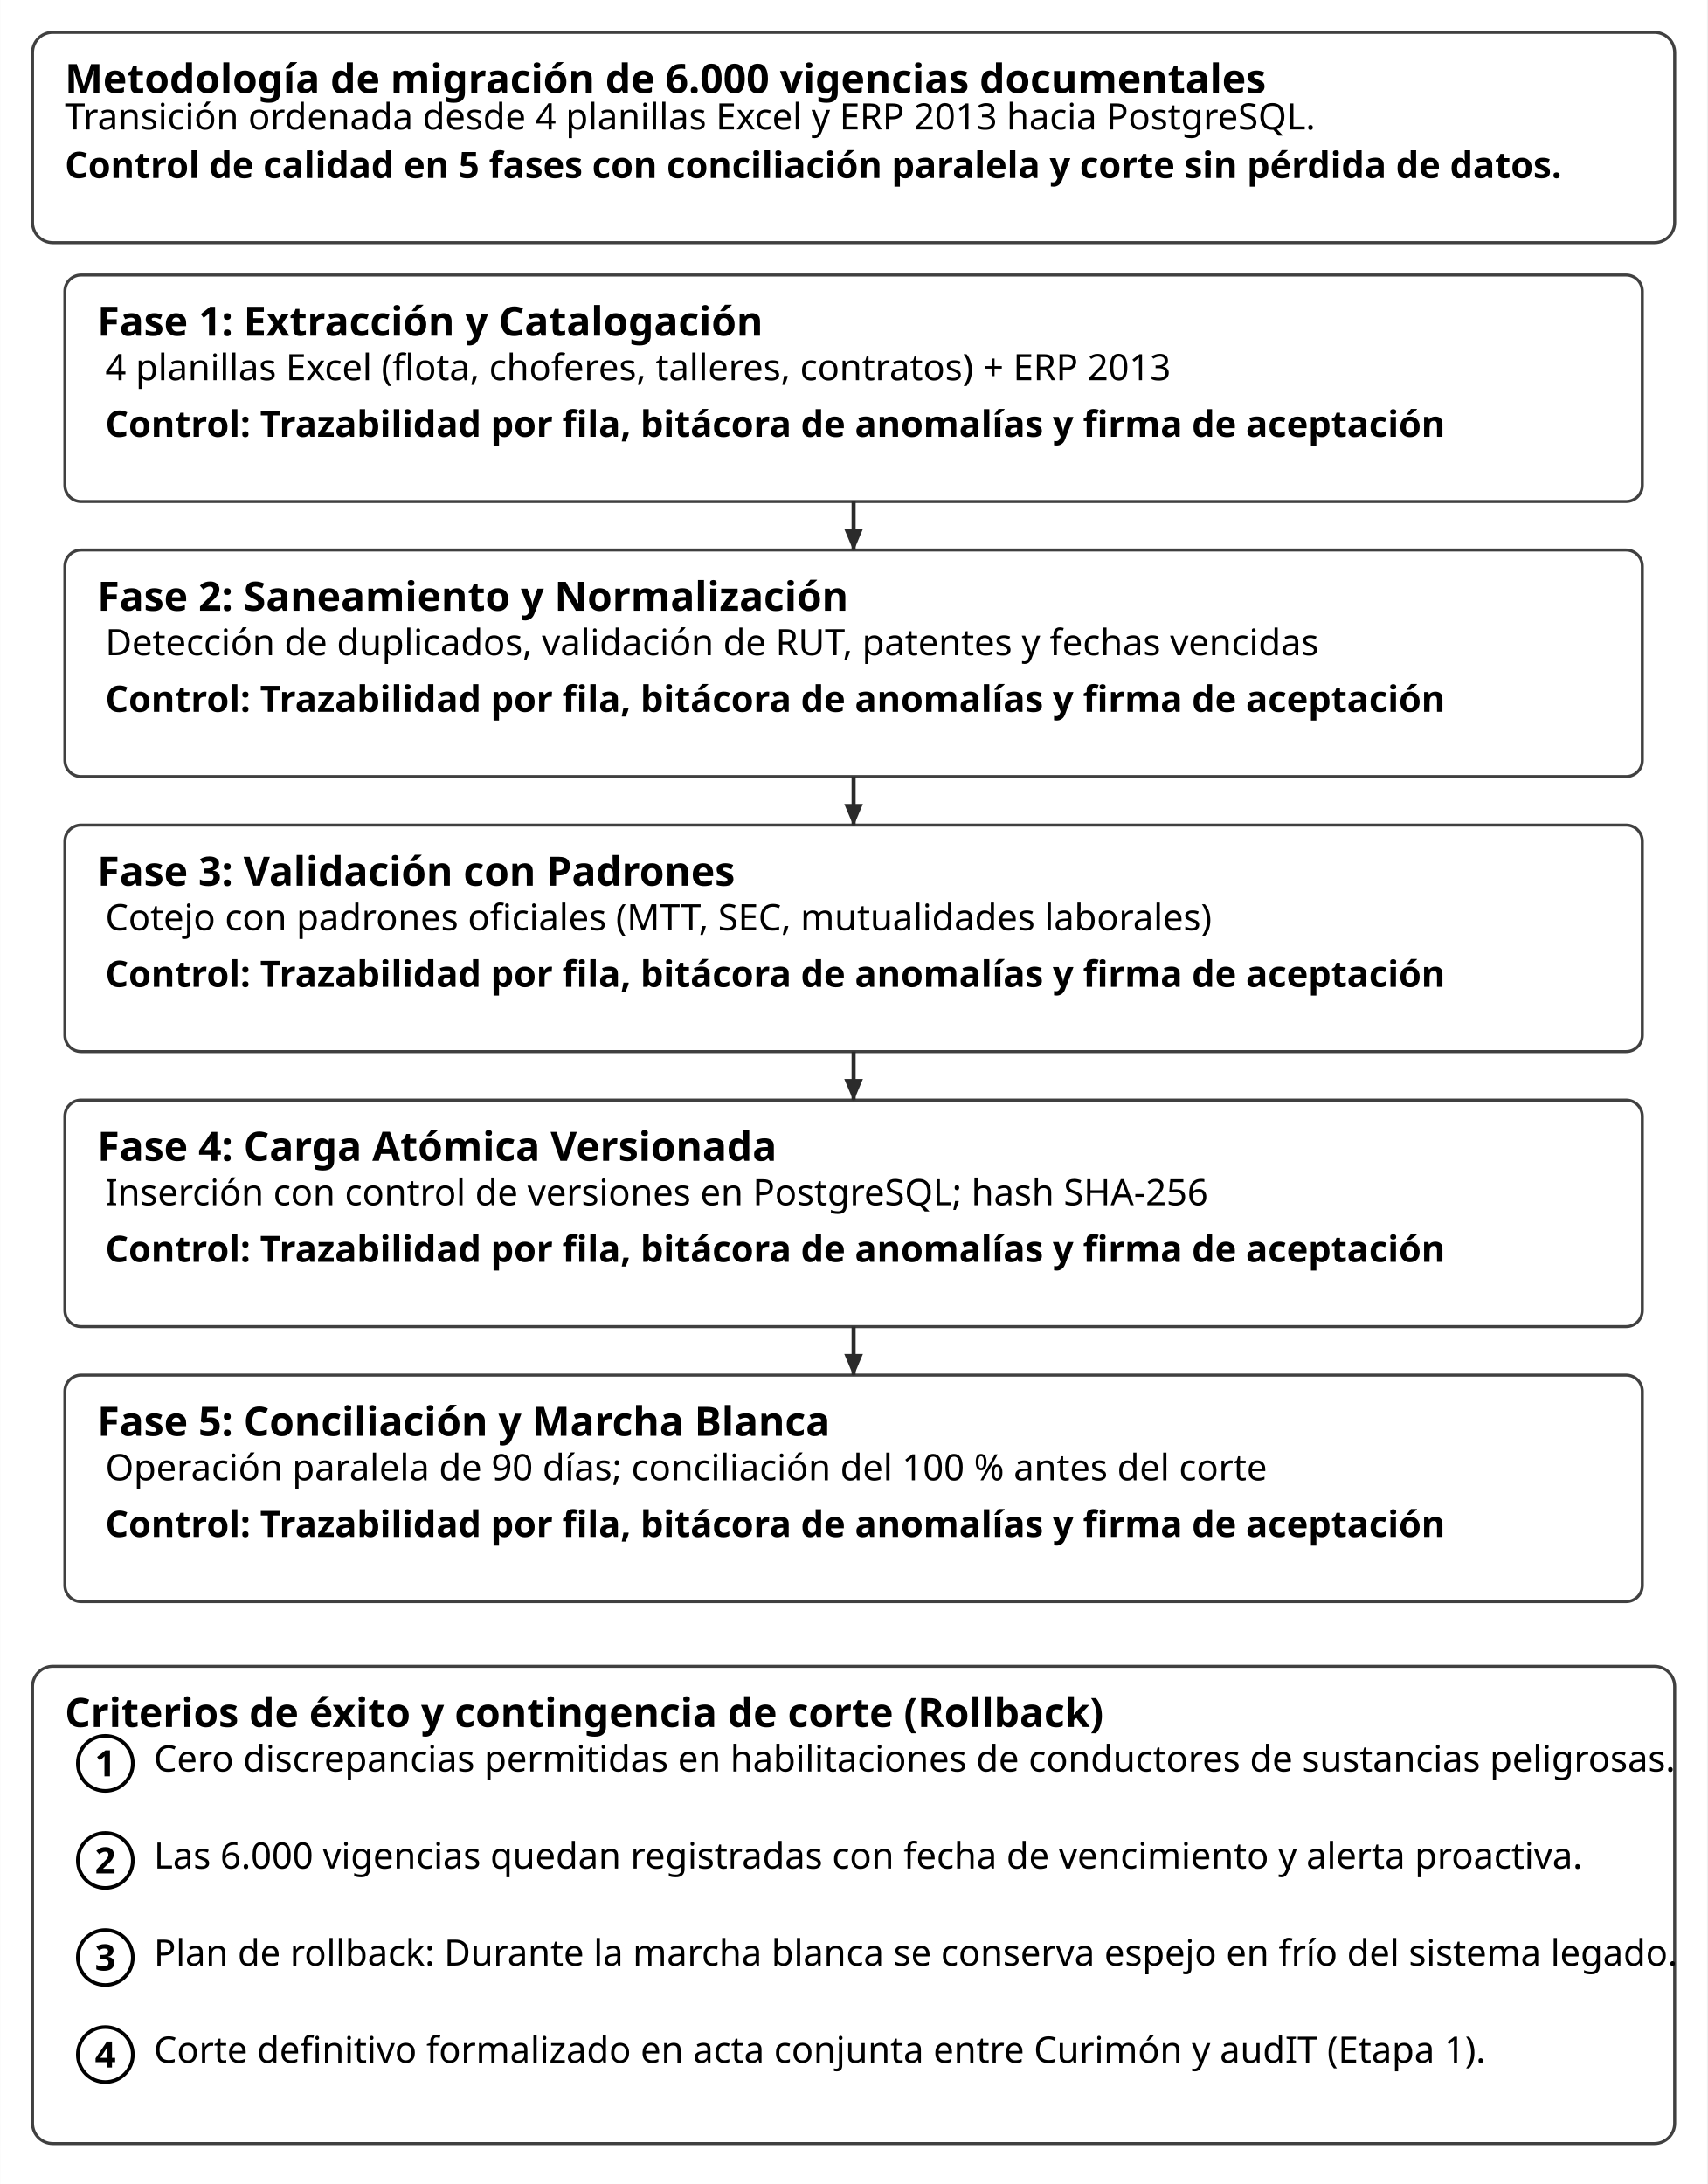
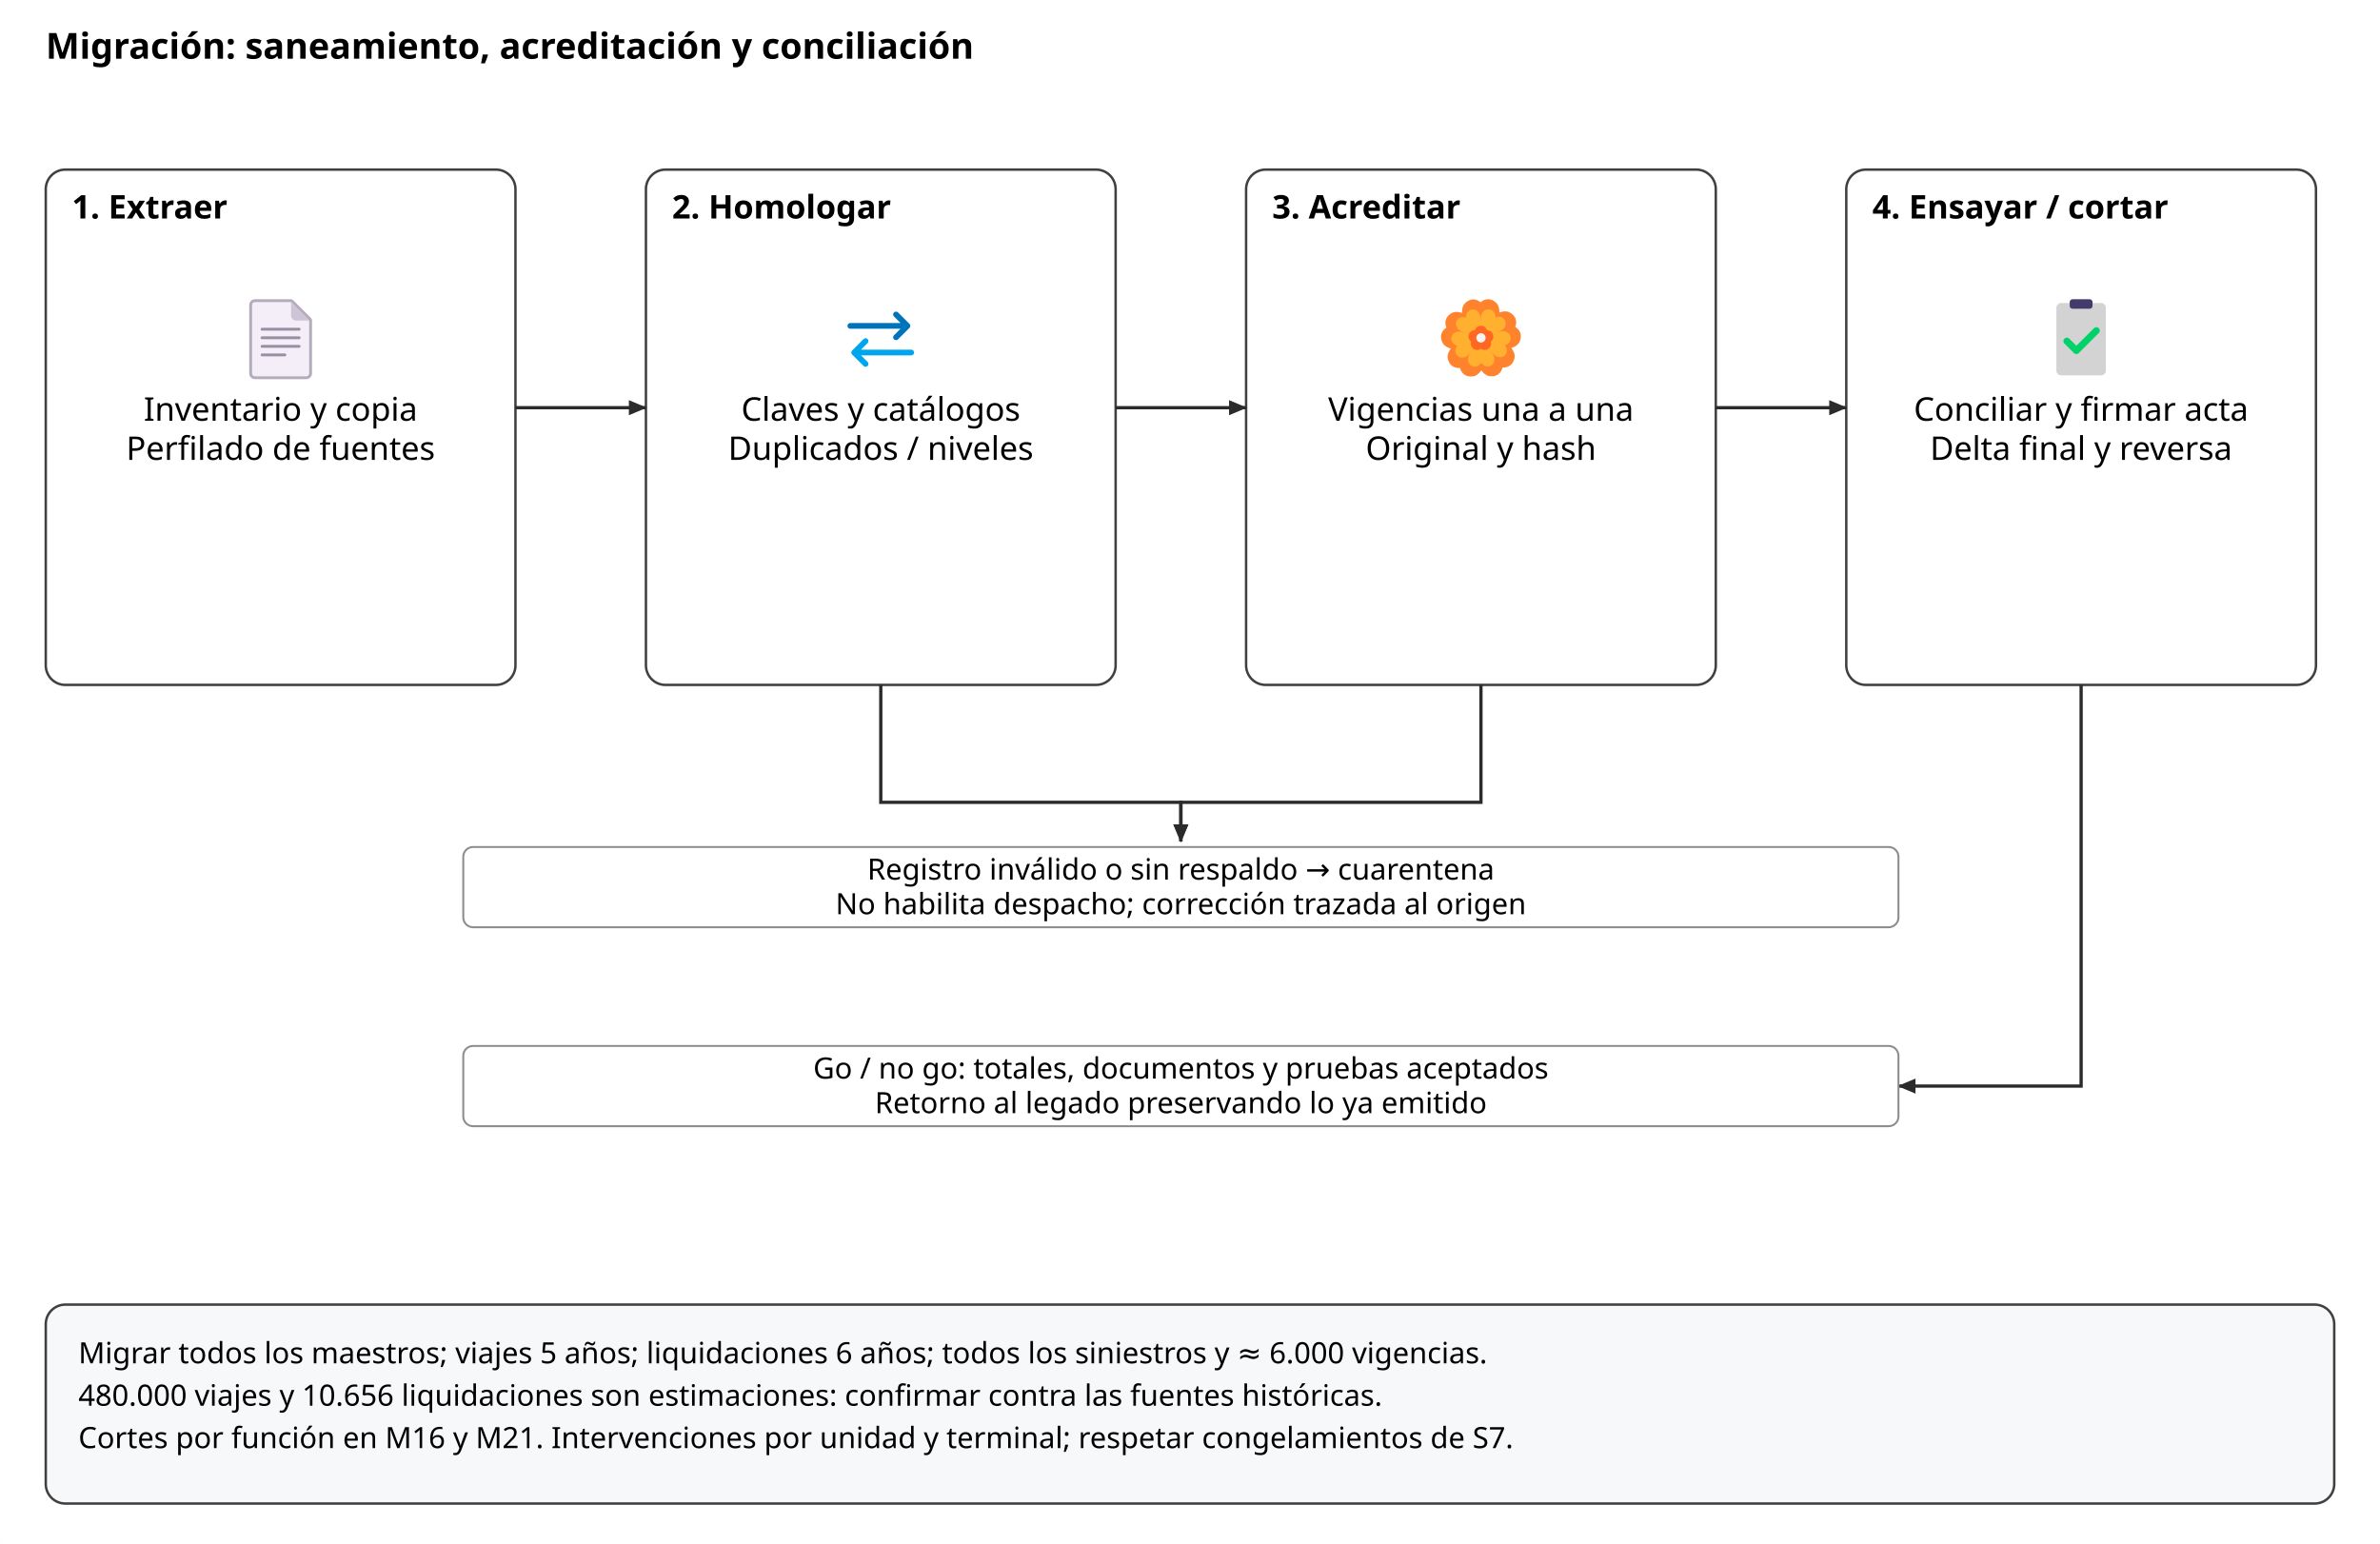
- <svg xmlns="http://www.w3.org/2000/svg" width="148.9mm" height="190.5mm" viewBox="0 0 422 540">
+ <svg xmlns="http://www.w3.org/2000/svg" width="257.4mm" height="167.0mm" viewBox="0 0 729.6 473.4">
  <defs>
    <marker id="fin-n" viewBox="0 0 10 10" refX="9.5" refY="5" markerWidth="5.5" markerHeight="5.5" markerUnits="userSpaceOnUse" orient="auto">
      <path d="M0,0.8 L10,5 L0,9.2 z" fill="#2B2B2B" />
    </marker>
    <marker id="ini-n" viewBox="0 0 10 10" refX="0.5" refY="5" markerWidth="5.5" markerHeight="5.5" markerUnits="userSpaceOnUse" orient="auto">
      <path d="M10,0.8 L0,5 L10,9.2 z" fill="#2B2B2B" />
    </marker>
    <marker id="fin-r" viewBox="0 0 10 10" refX="9.5" refY="5" markerWidth="5.5" markerHeight="5.5" markerUnits="userSpaceOnUse" orient="auto">
      <path d="M0,0.8 L10,5 L0,9.2 z" fill="#C0392B" />
    </marker>
    <marker id="ini-r" viewBox="0 0 10 10" refX="0.5" refY="5" markerWidth="5.5" markerHeight="5.5" markerUnits="userSpaceOnUse" orient="auto">
      <path d="M10,0.8 L0,5 L10,9.2 z" fill="#C0392B" />
    </marker>
+     <symbol id="ic-flu-documento" viewBox="0 0 32 32" fill="none">
+       <path d="M20.343 2.293C20.156 2.105 19.901 2 19.636 2H7C5.895 2 5 2.895 5 4V28C5 29.105 5.895 30 7 30H25C26.105 30 27 29.105 27 28V9.364C27 9.099 26.895 8.844 26.707 8.657L20.343 2.293Z" fill="#B4ACBC" />
+       <path d="M19.682 3L7 3C6.448 3 6 3.448 6 4V28C6 28.552 6.448 29 7 29L25 29C25.552 29 26 28.552 26 28V9.453L19.682 3Z" fill="#F3EEF8" />
+       <path d="M9.5 12H22.5C22.776 12 23 12.224 23 12.5C23 12.776 22.776 13 22.5 13H9.5C9.224 13 9 12.776 9 12.5C9 12.224 9.224 12 9.5 12ZM9.5 15C9.224 15 9 15.224 9 15.5C9 15.776 9.224 16 9.5 16H22.5C22.776 16 23 15.776 23 15.5C23 15.224 22.776 15 22.5 15H9.5ZM9 18.5C9 18.224 9.224 18 9.5 18H22.5C22.776 18 23 18.224 23 18.5C23 18.776 22.776 19 22.5 19H9.5C9.224 19 9 18.776 9 18.5ZM9.5 21C9.224 21 9 21.224 9 21.5C9 21.776 9.224 22 9.5 22H17.5C17.776 22 18 21.776 18 21.5C18 21.224 17.776 21 17.5 21H9.5Z" fill="#998EA4" />
+       <path d="M26 9.453H21.389C20.446 9.453 19.682 8.689 19.682 7.746V3L26 9.453Z" fill="#CDC4D6" />
+     </symbol>
+     <symbol id="ic-flu-sello" viewBox="0 0 32 32" fill="none">
+       <path d="M22.463 6.649C22.463 6.649 24.463 5.859 25.873 6.529C28.379 7.728 28.736 9.943 28.015 11.699C29.653 12.663 30.698 14.644 29.423 17.109C28.713 18.489 26.633 19.069 26.633 19.069C26.633 19.069 28.003 20.729 27.803 22.279C27.443 25.019 25.46 26.047 23.563 25.91C23.155 27.771 21.595 29.383 18.853 28.929C17.313 28.679 16.123 26.879 16.123 26.879C16.123 26.879 14.963 28.699 13.433 28.979C10.705 29.483 9.117 27.915 8.665 26.068C6.768 26.254 4.752 25.271 4.333 22.519C4.103 20.979 5.443 19.289 5.443 19.289C5.443 19.289 3.353 18.749 2.613 17.379C1.289 14.947 2.29 12.95 3.905 11.946C3.144 10.201 3.46 7.98 5.943 6.739C7.343 6.039 9.363 6.789 9.363 6.789C9.363 6.789 9.233 4.639 10.303 3.509C12.212 1.498 14.423 1.835 15.869 3.063C17.293 1.791 19.509 1.396 21.463 3.379C22.553 4.489 22.463 6.649 22.463 6.649Z" fill="#FF822D" />
+       <path d="M21.773 13.579C22.493 13.319 23.233 13.139 23.933 13.179C25.503 13.259 27.153 14.789 26.083 16.899C25.643 17.749 24.363 18.109 24.363 18.109C24.363 18.109 25.203 19.129 25.083 20.079C24.773 22.419 22.533 22.729 21.203 21.899C20.633 21.549 20.143 21.009 19.713 20.419C19.703 20.424 19.693 20.431 19.683 20.439C19.673 20.446 19.663 20.454 19.653 20.459C20.093 21.039 20.463 21.659 20.633 22.309C21.033 23.829 20.093 25.879 17.763 25.489C16.813 25.329 16.083 24.229 16.083 24.229C16.083 24.229 15.373 25.349 14.433 25.519C12.113 25.949 11.133 23.919 11.503 22.399C11.663 21.749 12.023 21.119 12.453 20.529C12.443 20.524 12.435 20.516 12.428 20.509C12.421 20.501 12.413 20.494 12.403 20.489C11.993 21.099 11.513 21.639 10.943 22.009C9.623 22.859 7.383 22.599 7.033 20.259C6.893 19.309 7.713 18.269 7.713 18.269C7.713 18.269 6.433 17.939 5.973 17.099C4.843 15.029 6.473 13.469 8.033 13.349C8.733 13.289 9.473 13.449 10.193 13.699C10.193 13.669 10.203 13.649 10.213 13.629C9.483 13.419 8.783 13.129 8.243 12.689C7.023 11.699 6.583 9.489 8.693 8.429C9.553 7.999 10.793 8.459 10.793 8.459C10.793 8.459 10.713 7.139 11.373 6.449C13.003 4.729 14.983 5.799 15.583 7.249C15.853 7.909 15.933 8.679 15.913 9.459H15.973C15.943 8.679 16.003 7.909 16.253 7.229C16.813 5.769 18.783 4.669 20.443 6.349C21.123 7.039 21.063 8.359 21.063 8.359C21.063 8.359 22.303 7.879 23.163 8.289C25.303 9.309 24.903 11.529 23.703 12.539C23.163 12.989 22.483 13.299 21.753 13.519C21.758 13.529 21.761 13.539 21.763 13.549C21.765 13.559 21.768 13.569 21.773 13.579Z" fill="#FFB02E" />
+       <path d="M18.123 12.829C20.283 12.829 21.183 15.589 19.433 16.859C20.103 18.909 17.753 20.619 16.003 19.349C14.253 20.619 11.903 18.909 12.573 16.859C10.823 15.589 11.723 12.829 13.883 12.829C14.553 10.779 17.453 10.779 18.123 12.829Z" fill="#FF6723" />
+       <path d="M16.003 17.169C16.903 17.169 17.633 16.439 17.633 15.539C17.633 14.639 16.903 13.909 16.003 13.909C15.103 13.909 14.373 14.639 14.373 15.539C14.373 16.439 15.103 17.169 16.003 17.169Z" fill="#F4F4F4" />
+     </symbol>
+     <symbol id="ic-pr-reconciliador" viewBox="0 0 48 48">
+       <rect x="11" y="5" width="26" height="38" rx="2.5" fill="#D3D3D3" />
+       <rect x="18" y="3" width="12" height="5" rx="1.5" fill="#433B6B" />
+       <path d="M16.5 25 L21.5 30 L32 19.5" fill="none" stroke="#00D26A" stroke-width="3.6" stroke-linecap="round" stroke-linejoin="round" />
+     </symbol>
+     <symbol id="ic-pr-transformador" viewBox="0 0 48 48">
+       <path d="M8 17 H38 M32 11 L38 17 L32 23" fill="none" stroke="#0074BA" stroke-width="3.0" stroke-linecap="round" stroke-linejoin="round" />
+       <path d="M40 31 H10 M16 25 L10 31 L16 37" fill="none" stroke="#00A6ED" stroke-width="3.0" stroke-linecap="round" stroke-linejoin="round" />
+     </symbol>
  </defs>
-   <rect x="0" y="0" width="422" height="540" fill="#FFFFFF" />
+   <rect x="0" y="0" width="729.6" height="473.4" fill="#FFFFFF" />
  <g id="grupos">
-     <rect x="8.00" y="8.00" width="406.00" height="52.00" rx="5" fill="#FFFFFF" stroke="#404040" stroke-width="0.75" />
-     <rect x="16.00" y="68.00" width="390.00" height="56.00" rx="4" fill="#FFFFFF" stroke="#404040" stroke-width="0.75" />
-     <rect x="16.00" y="136.00" width="390.00" height="56.00" rx="4" fill="#FFFFFF" stroke="#404040" stroke-width="0.75" />
-     <rect x="16.00" y="204.00" width="390.00" height="56.00" rx="4" fill="#FFFFFF" stroke="#404040" stroke-width="0.75" />
-     <rect x="16.00" y="272.00" width="390.00" height="56.00" rx="4" fill="#FFFFFF" stroke="#404040" stroke-width="0.75" />
-     <rect x="16.00" y="340.00" width="390.00" height="56.00" rx="4" fill="#FFFFFF" stroke="#404040" stroke-width="0.75" />
-     <rect x="8.00" y="412.00" width="406.00" height="118.00" rx="5" fill="#FFFFFF" stroke="#404040" stroke-width="0.75" />
+     <rect x="14.00" y="52.00" width="144.00" height="158.00" rx="6" fill="#FFFFFF" stroke="#404040" stroke-width="0.75" />
+     <rect x="198.00" y="52.00" width="144.00" height="158.00" rx="6" fill="#FFFFFF" stroke="#404040" stroke-width="0.75" />
+     <rect x="382.00" y="52.00" width="144.00" height="158.00" rx="6" fill="#FFFFFF" stroke="#404040" stroke-width="0.75" />
+     <rect x="566.00" y="52.00" width="144.00" height="158.00" rx="6" fill="#FFFFFF" stroke="#404040" stroke-width="0.75" />
+     <rect x="14.00" y="400.00" width="701.60" height="61.00" rx="6" fill="#F7F8FA" stroke="#404040" stroke-width="0.75" />
  </g>
  <g id="flechas">
-     <path d="M211.00,124.00 L211.00,136.00" fill="none" stroke="#2B2B2B" stroke-width="1.0" stroke-linejoin="miter" marker-end="url(#fin-n)" />
-     <path d="M211.00,192.00 L211.00,204.00" fill="none" stroke="#2B2B2B" stroke-width="1.0" stroke-linejoin="miter" marker-end="url(#fin-n)" />
-     <path d="M211.00,260.00 L211.00,272.00" fill="none" stroke="#2B2B2B" stroke-width="1.0" stroke-linejoin="miter" marker-end="url(#fin-n)" />
-     <path d="M211.00,328.00 L211.00,340.00" fill="none" stroke="#2B2B2B" stroke-width="1.0" stroke-linejoin="miter" marker-end="url(#fin-n)" />
+     <path d="M158.00,125.00 L198.00,125.00" fill="none" stroke="#2B2B2B" stroke-width="1.0" stroke-linejoin="miter" marker-end="url(#fin-n)" />
+     <path d="M342.00,125.00 L382.00,125.00" fill="none" stroke="#2B2B2B" stroke-width="1.0" stroke-linejoin="miter" marker-end="url(#fin-n)" />
+     <path d="M526.00,125.00 L566.00,125.00" fill="none" stroke="#2B2B2B" stroke-width="1.0" stroke-linejoin="miter" marker-end="url(#fin-n)" />
+     <path d="M270.00,210.00 L270.00,246.00 L362.00,246.00 L362.00,258.00" fill="none" stroke="#2B2B2B" stroke-width="1.0" stroke-linejoin="miter" marker-end="url(#fin-n)" />
+     <path d="M454.00,210.00 L454.00,246.00 L362.00,246.00 L362.00,258.00" fill="none" stroke="#2B2B2B" stroke-width="1.0" stroke-linejoin="miter" marker-end="url(#fin-n)" />
+     <path d="M638.00,210.00 L638.00,333.00 L582.00,333.00" fill="none" stroke="#2B2B2B" stroke-width="1.0" stroke-linejoin="miter" marker-end="url(#fin-n)" />
  </g>
  <g id="iconos">
-     <circle cx="26.00" cy="436.00" r="6.8" fill="#FFFFFF" stroke="#000000" stroke-width="0.9" />
-     <text x="26.00" y="439.20" font-size="9" font-family="IBM Plex Sans" font-weight="600" text-anchor="middle" fill="#000000">1</text>
-     <circle cx="26.00" cy="460.00" r="6.8" fill="#FFFFFF" stroke="#000000" stroke-width="0.9" />
-     <text x="26.00" y="463.20" font-size="9" font-family="IBM Plex Sans" font-weight="600" text-anchor="middle" fill="#000000">2</text>
-     <circle cx="26.00" cy="484.00" r="6.8" fill="#FFFFFF" stroke="#000000" stroke-width="0.9" />
-     <text x="26.00" y="487.20" font-size="9" font-family="IBM Plex Sans" font-weight="600" text-anchor="middle" fill="#000000">3</text>
-     <circle cx="26.00" cy="508.00" r="6.8" fill="#FFFFFF" stroke="#000000" stroke-width="0.9" />
-     <text x="26.00" y="511.20" font-size="9" font-family="IBM Plex Sans" font-weight="600" text-anchor="middle" fill="#000000">4</text>
+     <use href="#ic-flu-documento" x="72.00" y="90.00" width="28.00" height="28.00" />
+     <use href="#ic-pr-transformador" x="256.00" y="90.00" width="28.00" height="28.00" />
+     <use href="#ic-flu-sello" x="440.00" y="90.00" width="28.00" height="28.00" />
+     <use href="#ic-pr-reconciliador" x="624.00" y="90.00" width="28.00" height="28.00" />
+     <rect x="142.00" y="259.70" width="440.00" height="24.60" rx="3" fill="#FFFFFF" stroke="#8C8C8C" stroke-width="0.6" />
+     <text x="362.00" y="269.70" font-size="9" font-family="IBM Plex Sans" text-anchor="middle" fill="#000000">Registro inválido o sin respaldo → cuarentena</text>
+     <text x="362.00" y="280.30" font-size="9" font-family="IBM Plex Sans" text-anchor="middle" fill="#000000">No habilita despacho; corrección trazada al origen</text>
+     <rect x="142.00" y="320.70" width="440.00" height="24.60" rx="3" fill="#FFFFFF" stroke="#8C8C8C" stroke-width="0.6" />
+     <text x="362.00" y="330.70" font-size="9" font-family="IBM Plex Sans" text-anchor="middle" fill="#000000">Go / no go: totales, documentos y pruebas aceptados</text>
+     <text x="362.00" y="341.30" font-size="9" font-family="IBM Plex Sans" text-anchor="middle" fill="#000000">Retorno al legado preservando lo ya emitido</text>
  </g>
  <g id="textos">
-     <text x="16.00" y="23.00" font-size="10" font-family="IBM Plex Sans" font-weight="600" text-anchor="start" fill="#000000">Metodología de migración de 6.000 vigencias documentales</text>
-     <text x="16.00" y="32.00" font-size="9" font-family="IBM Plex Sans" text-anchor="start" fill="#000000">Transición ordenada desde 4 planillas Excel y ERP 2013 hacia PostgreSQL.</text>
-     <text x="16.00" y="44.00" font-size="9" font-family="IBM Plex Sans" font-weight="600" text-anchor="start" fill="#000000">Control de calidad en 5 fases con conciliación paralela y corte sin pérdida de datos.</text>
-     <text x="24.00" y="83.00" font-size="10" font-family="IBM Plex Sans" font-weight="600" text-anchor="start" fill="#000000">Fase 1: Extracción y Catalogación</text>
-     <text x="26.00" y="94.00" font-size="9" font-family="IBM Plex Sans" text-anchor="start" fill="#000000">4 planillas Excel (flota, choferes, talleres, contratos) + ERP 2013</text>
-     <text x="26.00" y="108.00" font-size="9" font-family="IBM Plex Sans" font-weight="600" text-anchor="start" fill="#000000">Control: Trazabilidad por fila, bitácora de anomalías y firma de aceptación</text>
-     <text x="24.00" y="151.00" font-size="10" font-family="IBM Plex Sans" font-weight="600" text-anchor="start" fill="#000000">Fase 2: Saneamiento y Normalización</text>
-     <text x="26.00" y="162.00" font-size="9" font-family="IBM Plex Sans" text-anchor="start" fill="#000000">Detección de duplicados, validación de RUT, patentes y fechas vencidas</text>
-     <text x="26.00" y="176.00" font-size="9" font-family="IBM Plex Sans" font-weight="600" text-anchor="start" fill="#000000">Control: Trazabilidad por fila, bitácora de anomalías y firma de aceptación</text>
-     <text x="24.00" y="219.00" font-size="10" font-family="IBM Plex Sans" font-weight="600" text-anchor="start" fill="#000000">Fase 3: Validación con Padrones</text>
-     <text x="26.00" y="230.00" font-size="9" font-family="IBM Plex Sans" text-anchor="start" fill="#000000">Cotejo con padrones oficiales (MTT, SEC, mutualidades laborales)</text>
-     <text x="26.00" y="244.00" font-size="9" font-family="IBM Plex Sans" font-weight="600" text-anchor="start" fill="#000000">Control: Trazabilidad por fila, bitácora de anomalías y firma de aceptación</text>
-     <text x="24.00" y="287.00" font-size="10" font-family="IBM Plex Sans" font-weight="600" text-anchor="start" fill="#000000">Fase 4: Carga Atómica Versionada</text>
-     <text x="26.00" y="298.00" font-size="9" font-family="IBM Plex Sans" text-anchor="start" fill="#000000">Inserción con control de versiones en PostgreSQL; hash SHA-256</text>
-     <text x="26.00" y="312.00" font-size="9" font-family="IBM Plex Sans" font-weight="600" text-anchor="start" fill="#000000">Control: Trazabilidad por fila, bitácora de anomalías y firma de aceptación</text>
-     <text x="24.00" y="355.00" font-size="10" font-family="IBM Plex Sans" font-weight="600" text-anchor="start" fill="#000000">Fase 5: Conciliación y Marcha Blanca</text>
-     <text x="26.00" y="366.00" font-size="9" font-family="IBM Plex Sans" text-anchor="start" fill="#000000">Operación paralela de 90 días; conciliación del 100 % antes del corte</text>
-     <text x="26.00" y="380.00" font-size="9" font-family="IBM Plex Sans" font-weight="600" text-anchor="start" fill="#000000">Control: Trazabilidad por fila, bitácora de anomalías y firma de aceptación</text>
-     <text x="16.00" y="427.00" font-size="10" font-family="IBM Plex Sans" font-weight="600" text-anchor="start" fill="#000000">Criterios de éxito y contingencia de corte (Rollback)</text>
-     <text x="38.00" y="438.00" font-size="9" font-family="IBM Plex Sans" text-anchor="start" fill="#000000">Cero discrepancias permitidas en habilitaciones de conductores de sustancias peligrosas.</text>
-     <text x="38.00" y="462.00" font-size="9" font-family="IBM Plex Sans" text-anchor="start" fill="#000000">Las 6.000 vigencias quedan registradas con fecha de vencimiento y alerta proactiva.</text>
-     <text x="38.00" y="486.00" font-size="9" font-family="IBM Plex Sans" text-anchor="start" fill="#000000">Plan de rollback: Durante la marcha blanca se conserva espejo en frío del sistema legado.</text>
-     <text x="38.00" y="510.00" font-size="9" font-family="IBM Plex Sans" text-anchor="start" fill="#000000">Corte definitivo formalizado en acta conjunta entre Curimón y audIT (Etapa 1).</text>
+     <text x="14.00" y="18.00" font-size="11" font-family="IBM Plex Sans" font-weight="600" text-anchor="start" fill="#000000">Migración: saneamiento, acreditación y conciliación</text>
+     <text x="22.00" y="67.00" font-size="10" font-family="IBM Plex Sans" font-weight="600" text-anchor="start" fill="#000000">1. Extraer</text>
+     <text x="86.00" y="129.00" font-size="10" font-family="IBM Plex Sans" text-anchor="middle" fill="#000000">Inventario y copia</text>
+     <text x="86.00" y="141.00" font-size="10" font-family="IBM Plex Sans" text-anchor="middle" fill="#000000">Perfilado de fuentes</text>
+     <text x="206.00" y="67.00" font-size="10" font-family="IBM Plex Sans" font-weight="600" text-anchor="start" fill="#000000">2. Homologar</text>
+     <text x="270.00" y="129.00" font-size="10" font-family="IBM Plex Sans" text-anchor="middle" fill="#000000">Claves y catálogos</text>
+     <text x="270.00" y="141.00" font-size="10" font-family="IBM Plex Sans" text-anchor="middle" fill="#000000">Duplicados / niveles</text>
+     <text x="390.00" y="67.00" font-size="10" font-family="IBM Plex Sans" font-weight="600" text-anchor="start" fill="#000000">3. Acreditar</text>
+     <text x="454.00" y="129.00" font-size="10" font-family="IBM Plex Sans" text-anchor="middle" fill="#000000">Vigencias una a una</text>
+     <text x="454.00" y="141.00" font-size="10" font-family="IBM Plex Sans" text-anchor="middle" fill="#000000">Original y hash</text>
+     <text x="574.00" y="67.00" font-size="10" font-family="IBM Plex Sans" font-weight="600" text-anchor="start" fill="#000000">4. Ensayar / cortar</text>
+     <text x="638.00" y="129.00" font-size="10" font-family="IBM Plex Sans" text-anchor="middle" fill="#000000">Conciliar y firmar acta</text>
+     <text x="638.00" y="141.00" font-size="10" font-family="IBM Plex Sans" text-anchor="middle" fill="#000000">Delta final y reversa</text>
+     <text x="24.00" y="418.00" font-size="9" font-family="IBM Plex Sans" text-anchor="start" fill="#000000">Migrar todos los maestros; viajes 5 años; liquidaciones 6 años; todos los siniestros y ≈ 6.000 vigencias.</text>
+     <text x="24.00" y="431.00" font-size="9" font-family="IBM Plex Sans" text-anchor="start" fill="#000000">480.000 viajes y 10.656 liquidaciones son estimaciones: confirmar contra las fuentes históricas.</text>
+     <text x="24.00" y="444.00" font-size="9" font-family="IBM Plex Sans" text-anchor="start" fill="#000000">Cortes por función en M16 y M21. Intervenciones por unidad y terminal; respetar congelamientos de S7.</text>
  </g>
</svg>
